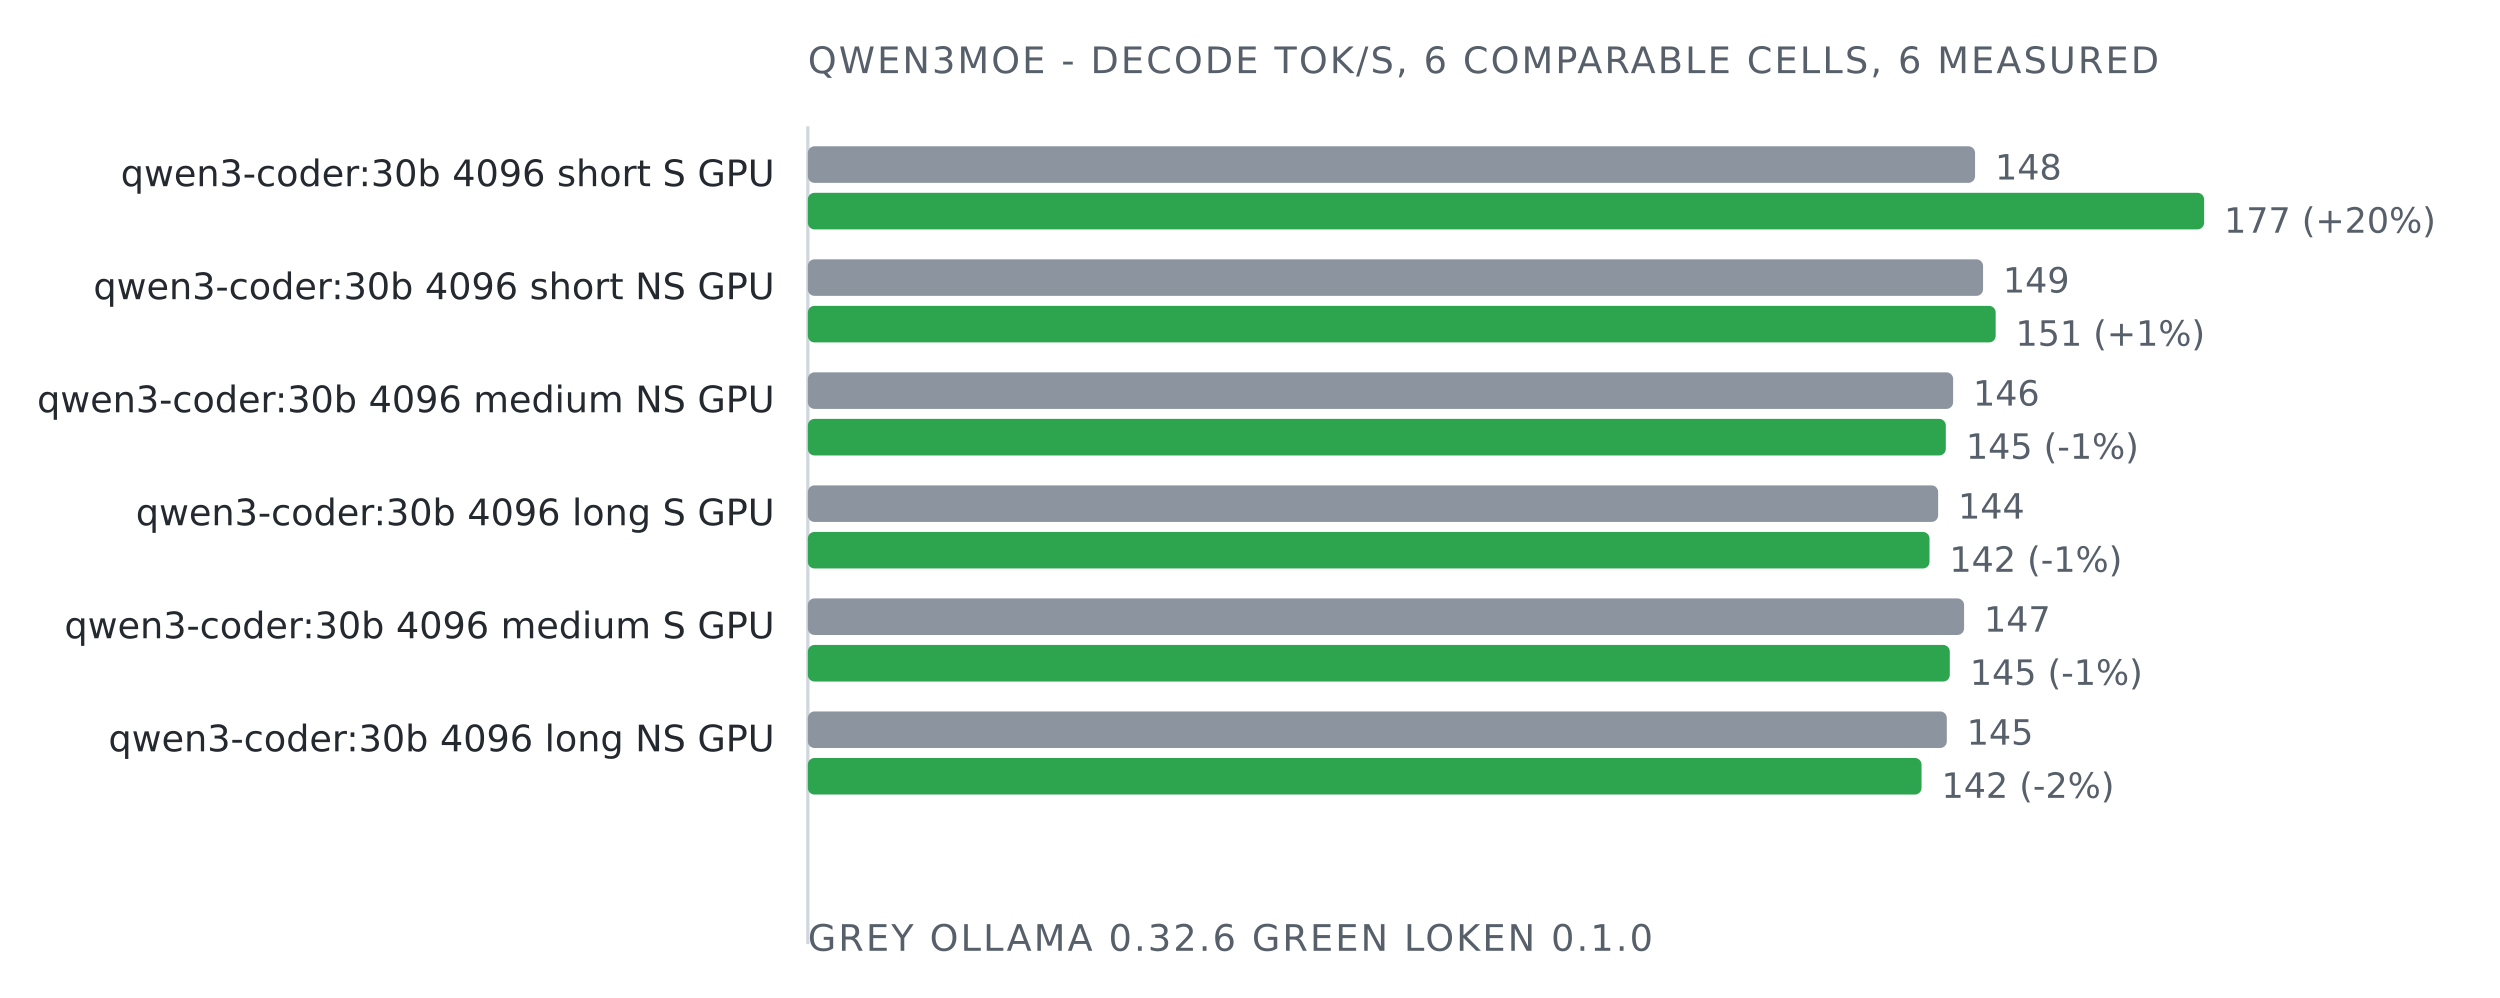
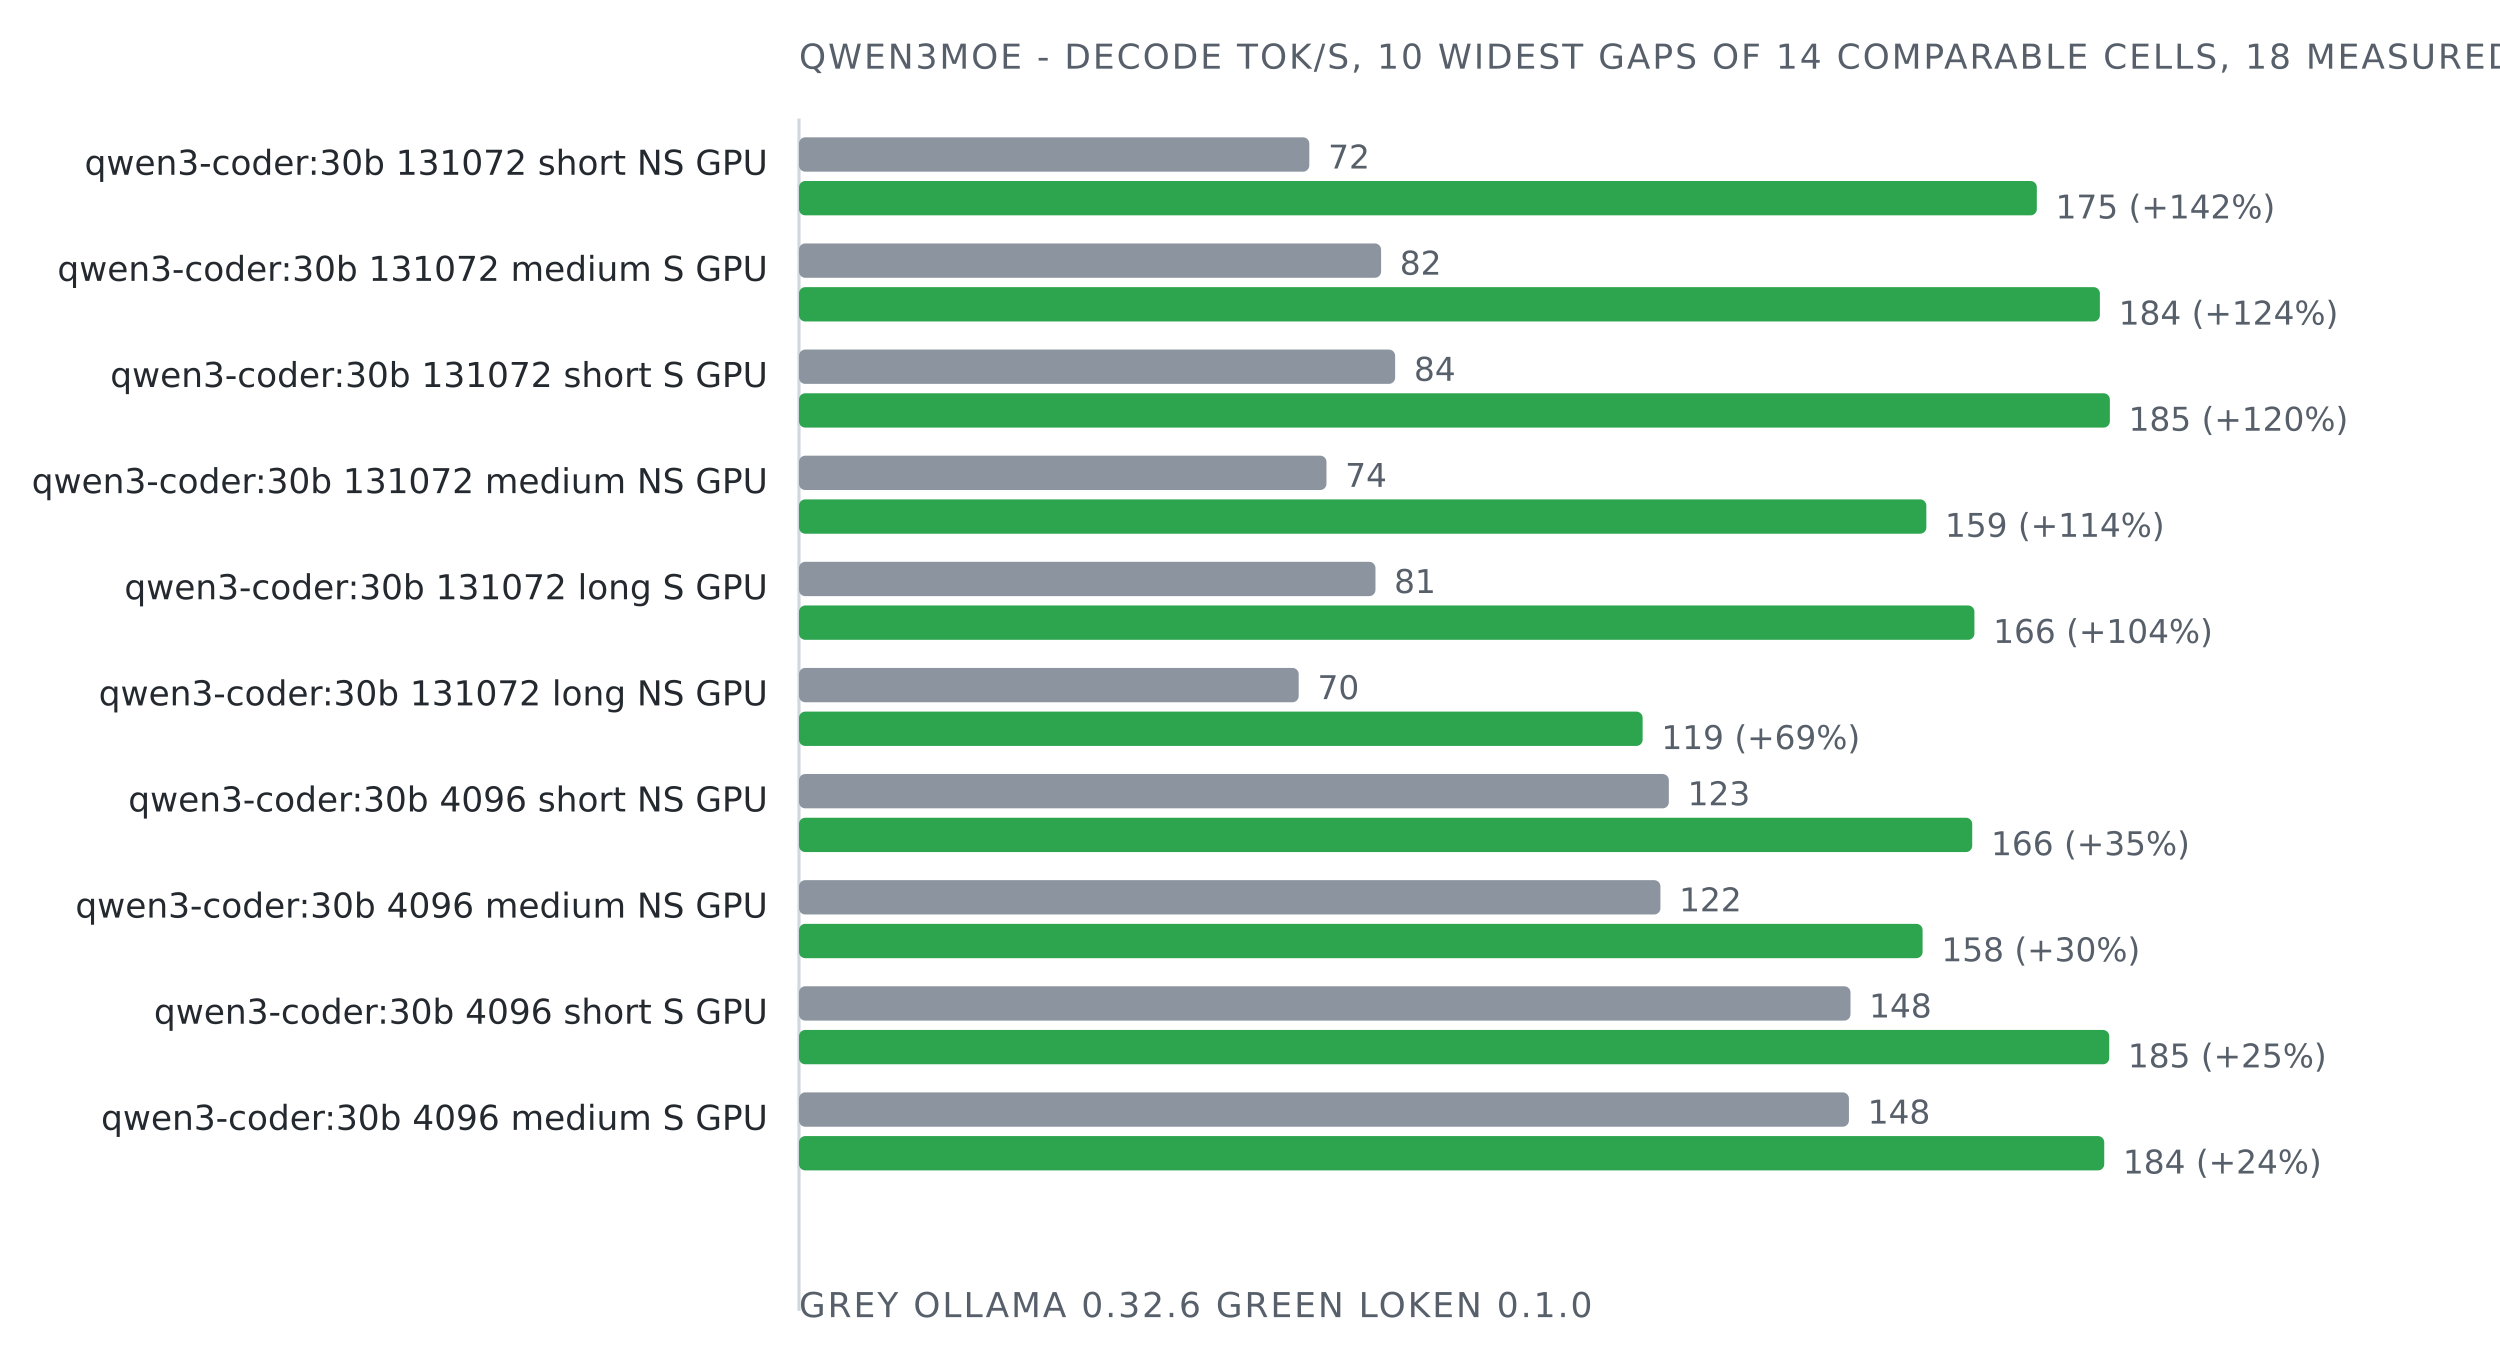
- <svg xmlns="http://www.w3.org/2000/svg" width="752" height="300" viewBox="0 0 752 300" font-family="DejaVu Sans, Liberation Sans, Helvetica, Arial, sans-serif">
+ <svg xmlns="http://www.w3.org/2000/svg" width="801" height="436" viewBox="0 0 801 436" font-family="DejaVu Sans, Liberation Sans, Helvetica, Arial, sans-serif">
  <style>.t{fill:#57606a;font-size:10.5px}.m{fill:#24292f;font-size:11px}.h{fill:#57606a;font-size:11px;letter-spacing:.06em}.o{fill:#8c959f}.l{fill:#2da44e}.ax{stroke:#d0d7de;stroke-width:1}@media (prefers-color-scheme:dark){.t,.h{fill:#8b949e}.m{fill:#e6edf3}.o{fill:#6e7681}.l{fill:#3fb950}.ax{stroke:#30363d}}</style>
-   <text class="h" x="243" y="22">QWEN3MOE - DECODE TOK/S, 6 COMPARABLE CELLS, 6 MEASURED</text>
-   <line class="ax" x1="243" y1="38" x2="243" y2="284" />
-   <text class="m" x="233" y="56" text-anchor="end">qwen3-coder:30b 4096 short S GPU</text>
-   <rect class="o" x="243" y="44" width="351.1" height="11" rx="2" />
-   <rect class="l" x="243" y="58" width="420.0" height="11" rx="2" />
-   <text class="t" x="600.105" y="54">148</text>
-   <text class="t" x="669.0" y="70">177  (+20%)</text>
-   <text class="m" x="233" y="90" text-anchor="end">qwen3-coder:30b 4096 short NS GPU</text>
-   <rect class="o" x="243" y="78" width="353.5" height="11" rx="2" />
-   <rect class="l" x="243" y="92" width="357.3" height="11" rx="2" />
-   <text class="t" x="602.472" y="88">149</text>
-   <text class="t" x="606.26" y="104">151  (+1%)</text>
-   <text class="m" x="233" y="124" text-anchor="end">qwen3-coder:30b 4096 medium NS GPU</text>
-   <rect class="o" x="243" y="112" width="344.5" height="11" rx="2" />
-   <rect class="l" x="243" y="126" width="342.3" height="11" rx="2" />
-   <text class="t" x="593.476" y="122">146</text>
-   <text class="t" x="591.345" y="138">145  (-1%)</text>
-   <text class="m" x="233" y="158" text-anchor="end">qwen3-coder:30b 4096 long S GPU</text>
-   <rect class="o" x="243" y="146" width="340.0" height="11" rx="2" />
-   <rect class="l" x="243" y="160" width="337.4" height="11" rx="2" />
-   <text class="t" x="588.977" y="156">144</text>
-   <text class="t" x="586.373" y="172">142  (-1%)</text>
-   <text class="m" x="233" y="192" text-anchor="end">qwen3-coder:30b 4096 medium S GPU</text>
-   <rect class="o" x="243" y="180" width="347.8" height="11" rx="2" />
-   <rect class="l" x="243" y="194" width="343.5" height="11" rx="2" />
-   <text class="t" x="596.79" y="190">147</text>
-   <text class="t" x="592.529" y="206">145  (-1%)</text>
-   <text class="m" x="233" y="226" text-anchor="end">qwen3-coder:30b 4096 long NS GPU</text>
-   <rect class="o" x="243" y="214" width="342.6" height="11" rx="2" />
-   <rect class="l" x="243" y="228" width="335.0" height="11" rx="2" />
-   <text class="t" x="591.582" y="224">145</text>
-   <text class="t" x="584.006" y="240">142  (-2%)</text>
-   <text class="h" x="243" y="286">GREY OLLAMA 0.32.6   GREEN LOKEN 0.1.0</text>
+   <text class="h" x="256" y="22">QWEN3MOE - DECODE TOK/S, 10 WIDEST GAPS OF 14 COMPARABLE CELLS, 18 MEASURED</text>
+   <line class="ax" x1="256" y1="38" x2="256" y2="420" />
+   <text class="m" x="246" y="56" text-anchor="end">qwen3-coder:30b 131072 short NS GPU</text>
+   <rect class="o" x="256" y="44" width="163.5" height="11" rx="2" />
+   <rect class="l" x="256" y="58" width="396.6" height="11" rx="2" />
+   <text class="t" x="425.548" y="54">72</text>
+   <text class="t" x="658.604" y="70">175  (+142%)</text>
+   <text class="m" x="246" y="90" text-anchor="end">qwen3-coder:30b 131072 medium S GPU</text>
+   <rect class="o" x="256" y="78" width="186.5" height="11" rx="2" />
+   <rect class="l" x="256" y="92" width="416.8" height="11" rx="2" />
+   <text class="t" x="448.49" y="88">82</text>
+   <text class="t" x="678.82" y="104">184  (+124%)</text>
+   <text class="m" x="246" y="124" text-anchor="end">qwen3-coder:30b 131072 short S GPU</text>
+   <rect class="o" x="256" y="112" width="191.0" height="11" rx="2" />
+   <rect class="l" x="256" y="126" width="420.0" height="11" rx="2" />
+   <text class="t" x="453.033" y="122">84</text>
+   <text class="t" x="682.0" y="138">185  (+120%)</text>
+   <text class="m" x="246" y="158" text-anchor="end">qwen3-coder:30b 131072 medium NS GPU</text>
+   <rect class="o" x="256" y="146" width="169.0" height="11" rx="2" />
+   <rect class="l" x="256" y="160" width="361.2" height="11" rx="2" />
+   <text class="t" x="430.999" y="156">74</text>
+   <text class="t" x="623.168" y="172">159  (+114%)</text>
+   <text class="m" x="246" y="192" text-anchor="end">qwen3-coder:30b 131072 long S GPU</text>
+   <rect class="o" x="256" y="180" width="184.7" height="11" rx="2" />
+   <rect class="l" x="256" y="194" width="376.6" height="11" rx="2" />
+   <text class="t" x="446.673" y="190">81</text>
+   <text class="t" x="638.614" y="206">166  (+104%)</text>
+   <text class="m" x="246" y="226" text-anchor="end">qwen3-coder:30b 131072 long NS GPU</text>
+   <rect class="o" x="256" y="214" width="160.1" height="11" rx="2" />
+   <rect class="l" x="256" y="228" width="270.3" height="11" rx="2" />
+   <text class="t" x="422.141" y="224">70</text>
+   <text class="t" x="532.308" y="240">119  (+69%)</text>
+   <text class="m" x="246" y="260" text-anchor="end">qwen3-coder:30b 4096 short NS GPU</text>
+   <rect class="o" x="256" y="248" width="278.7" height="11" rx="2" />
+   <rect class="l" x="256" y="262" width="375.9" height="11" rx="2" />
+   <text class="t" x="540.713" y="258">123</text>
+   <text class="t" x="637.933" y="274">166  (+35%)</text>
+   <text class="m" x="246" y="294" text-anchor="end">qwen3-coder:30b 4096 medium NS GPU</text>
+   <rect class="o" x="256" y="282" width="276.0" height="11" rx="2" />
+   <rect class="l" x="256" y="296" width="360.0" height="11" rx="2" />
+   <text class="t" x="537.987" y="292">122</text>
+   <text class="t" x="622.032" y="308">158  (+30%)</text>
+   <text class="m" x="246" y="328" text-anchor="end">qwen3-coder:30b 4096 short S GPU</text>
+   <rect class="o" x="256" y="316" width="336.9" height="11" rx="2" />
+   <rect class="l" x="256" y="330" width="419.8" height="11" rx="2" />
+   <text class="t" x="598.863" y="326">148</text>
+   <text class="t" x="681.773" y="342">185  (+25%)</text>
+   <text class="m" x="246" y="362" text-anchor="end">qwen3-coder:30b 4096 medium S GPU</text>
+   <rect class="o" x="256" y="350" width="336.4" height="11" rx="2" />
+   <rect class="l" x="256" y="364" width="418.2" height="11" rx="2" />
+   <text class="t" x="598.409" y="360">148</text>
+   <text class="t" x="680.183" y="376">184  (+24%)</text>
+   <text class="h" x="256" y="422">GREY OLLAMA 0.32.6   GREEN LOKEN 0.1.0</text>
</svg>
